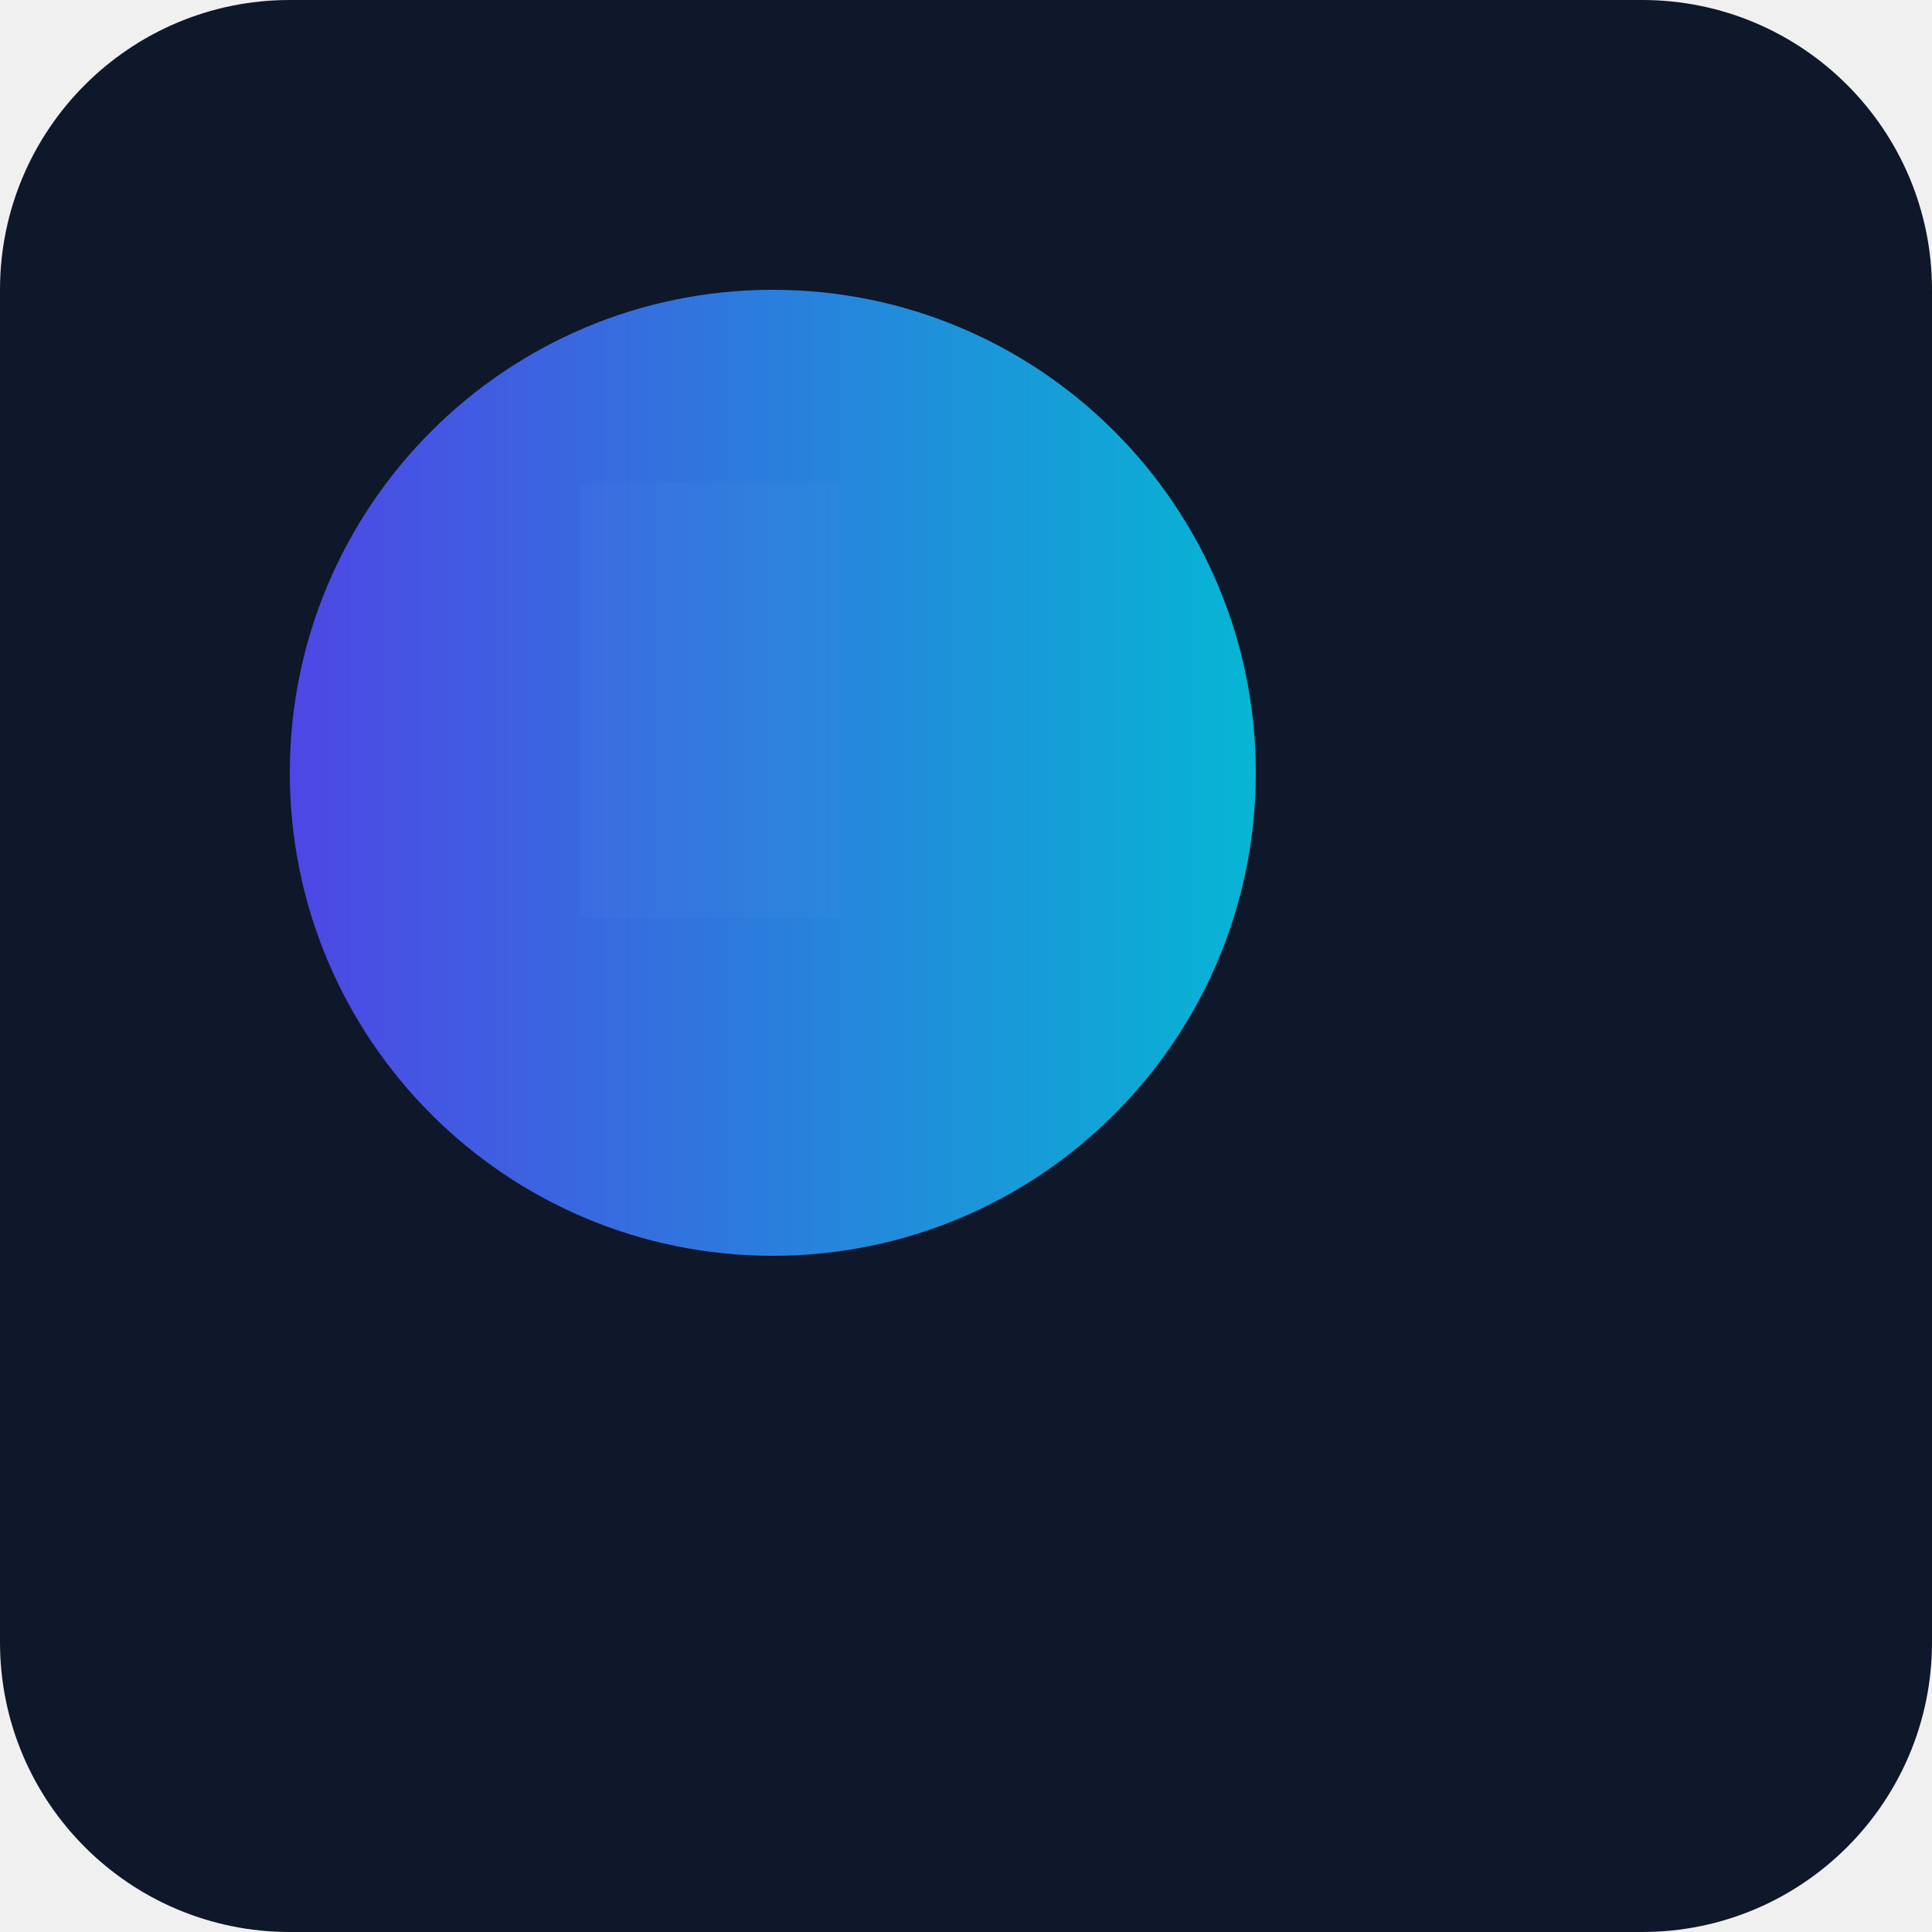
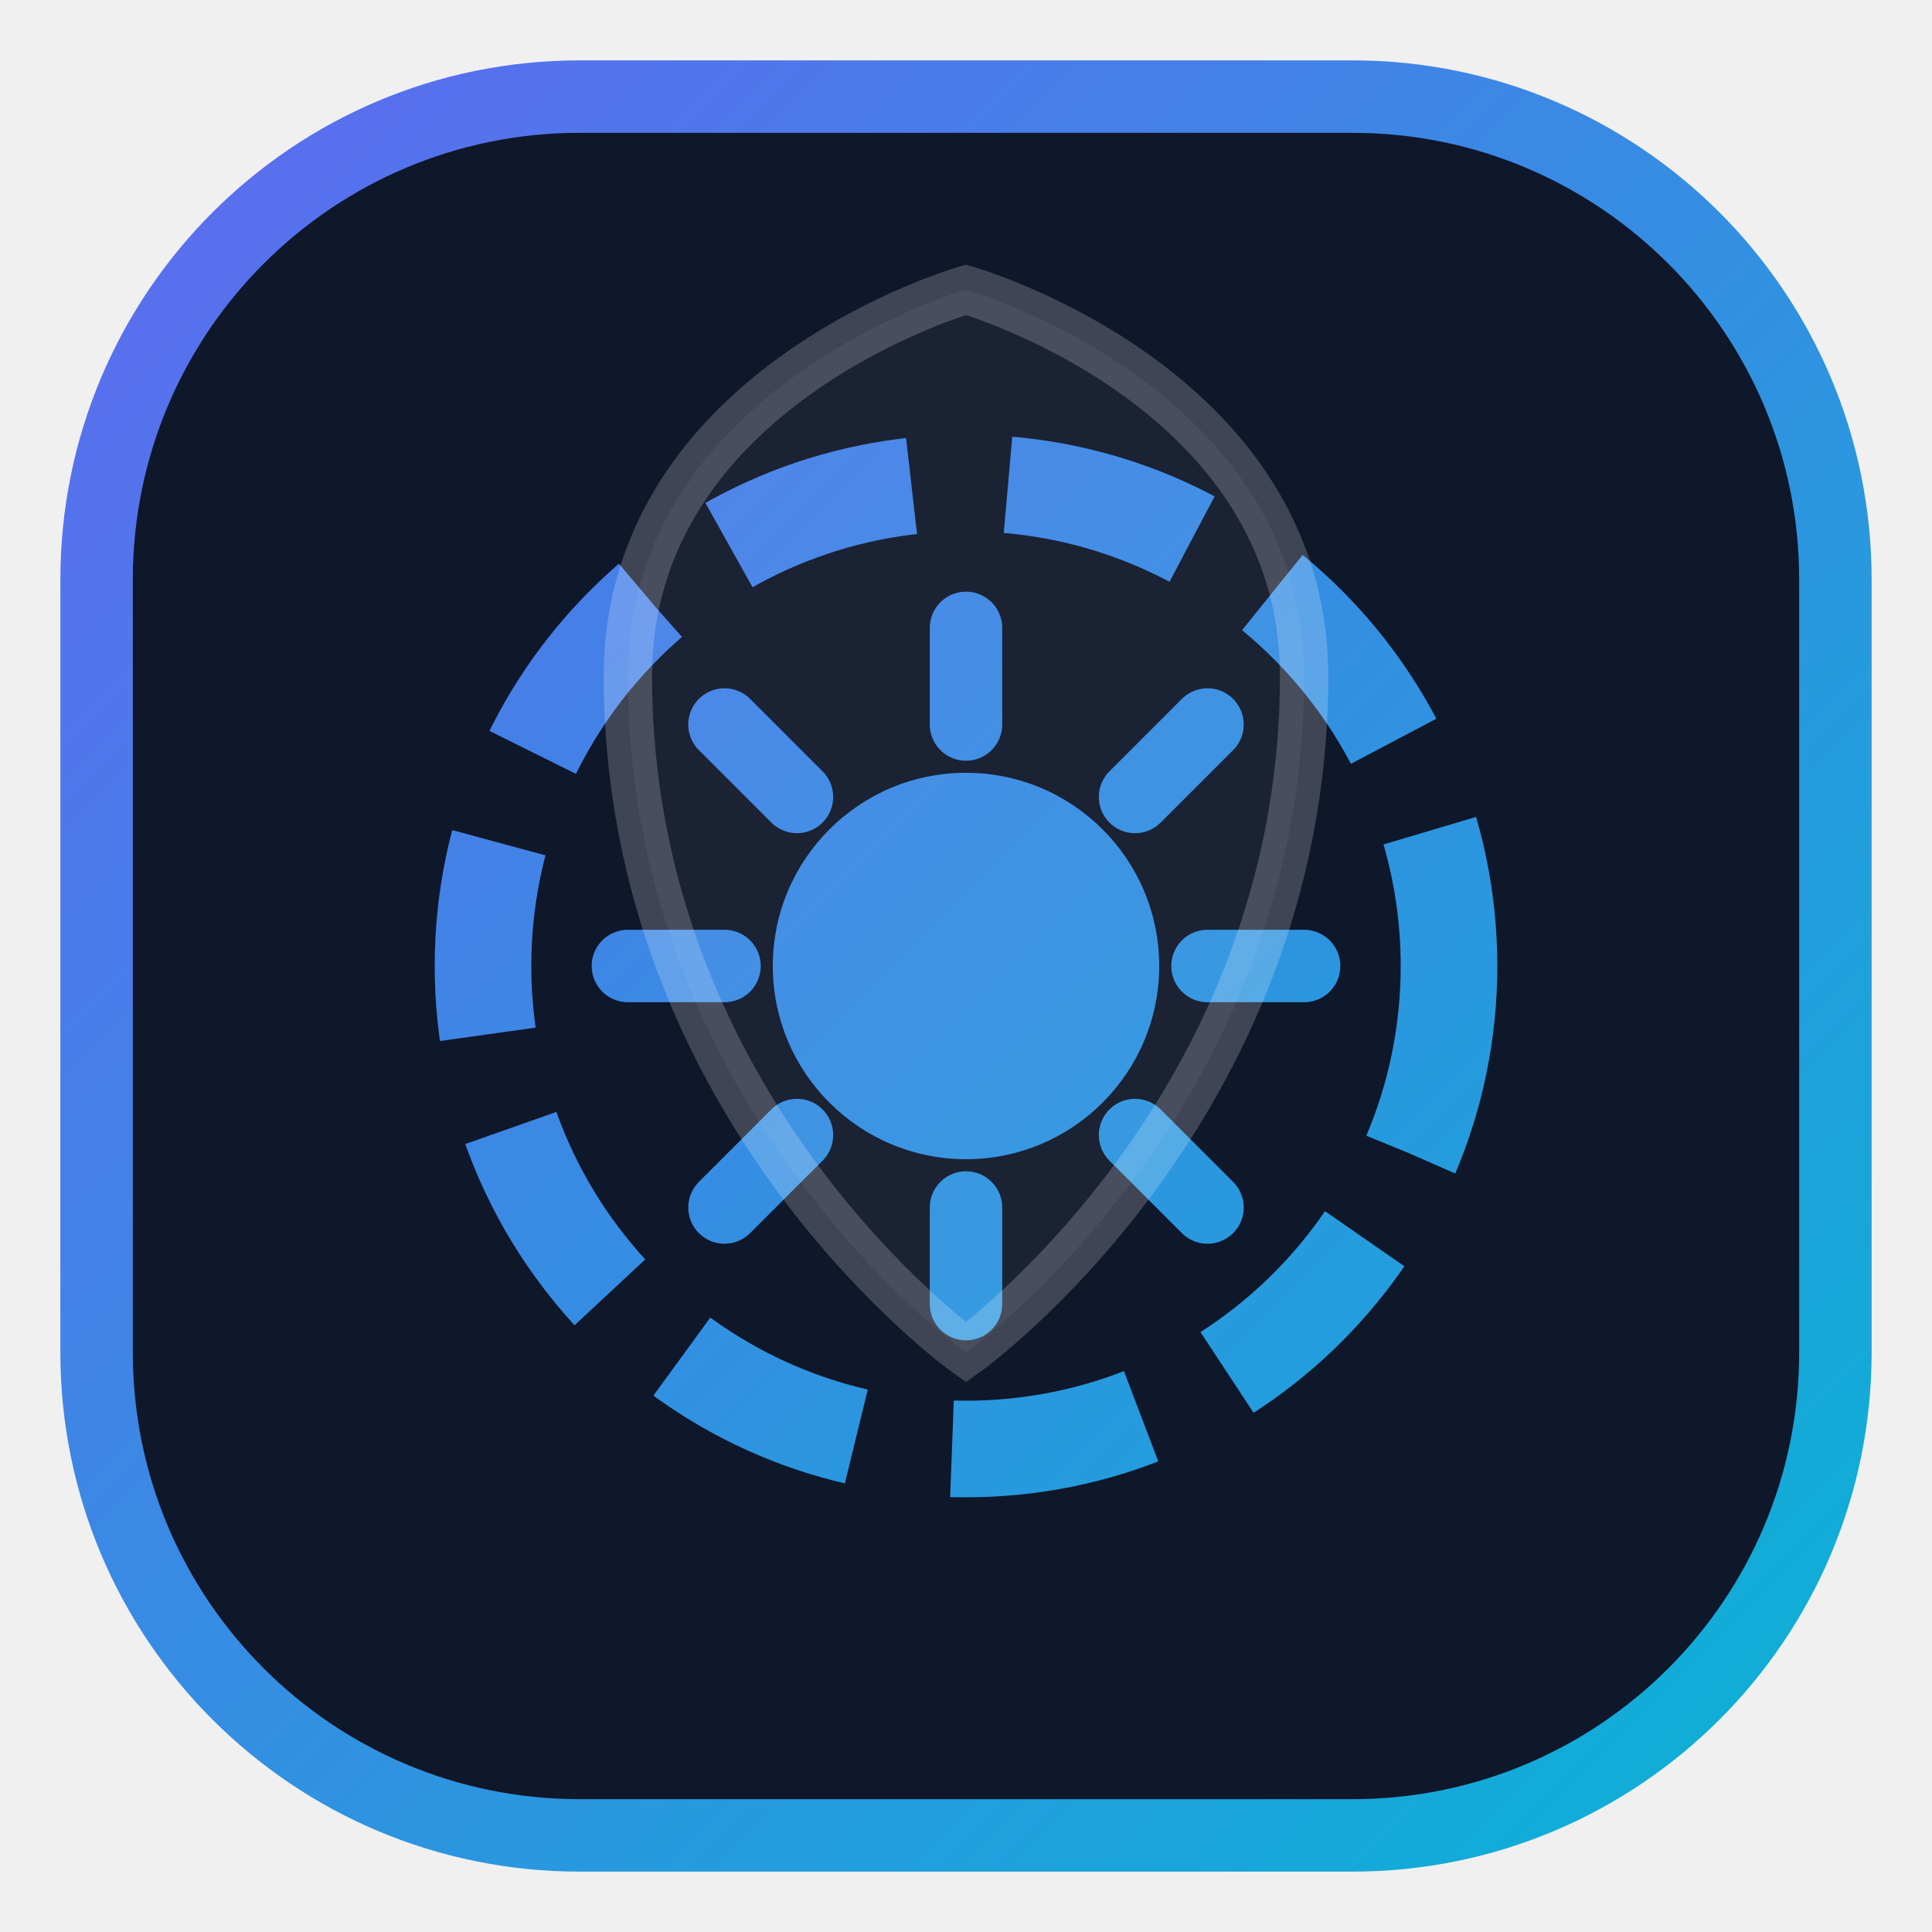
- <svg xmlns="http://www.w3.org/2000/svg" width="40" height="40" viewBox="0 0 40 40" role="img" aria-label="ImageCryptoLab logo">
+ <svg xmlns="http://www.w3.org/2000/svg" width="40" height="40" viewBox="0 0 40 40" fill="none">
  <defs>
-     <linearGradient id="g" x1="0" y1="0" x2="1" y2="0">
-       <stop offset="0%" stop-color="#4F46E5" />
-       <stop offset="100%" stop-color="#06B6D4" />
+     <linearGradient id="logo-grad" x1="0" y1="0" x2="40" y2="40" gradientUnits="userSpaceOnUse">
+       <stop stop-color="#6366f1" />
+       <stop offset="1" stop-color="#06b6d4" />
    </linearGradient>
+     <filter id="glow" x="-5" y="-5" width="50" height="50" filterUnits="userSpaceOnUse">
+       <feGaussianBlur stdDeviation="1.5" result="blur" />
+       <feComposite in="SourceGraphic" in2="blur" operator="over" />
+     </filter>
  </defs>
-   <rect rx="6" width="40" height="40" fill="#0f172a" />
-   <g transform="translate(4,4)">
-     <circle cx="12" cy="12" r="10" fill="url(#g)" />
-     <g transform="translate(8,6) scale(0.9)">
-       <path d="M0 0 L6 0 L6 10 L0 10 Z" fill="rgba(255,255,255,0.02)" />
-     </g>
-   </g>
+   <rect x="2" y="2" width="36" height="36" rx="10" fill="#0f172a" stroke="url(#logo-grad)" stroke-width="1.5" />
+   <circle cx="20" cy="20" r="10" stroke="url(#logo-grad)" stroke-width="2" stroke-dasharray="4 2" />
+   <path d="M16 20C16 17.791 17.791 16 20 16C22.209 16 24 17.791 24 20C24 22.209 22.209 24 20 24C17.791 24 16 22.209 16 20Z" fill="url(#logo-grad)" />
+   <path d="M20 13V15M20 25V27M27 20H25M15 20H13M25 15L23.5 16.5M16.5 23.5L15 25M25 25L23.5 23.5M16.5 16.5L15 15" stroke="url(#logo-grad)" stroke-width="1.5" stroke-linecap="round" />
+   <path d="M20 6C20 6 13 8 13 14C13 23 20 28 20 28C20 28 27 23 27 14C27 8 20 6 20 6Z" stroke="white" stroke-opacity="0.2" fill="white" fill-opacity="0.05" />
</svg>
